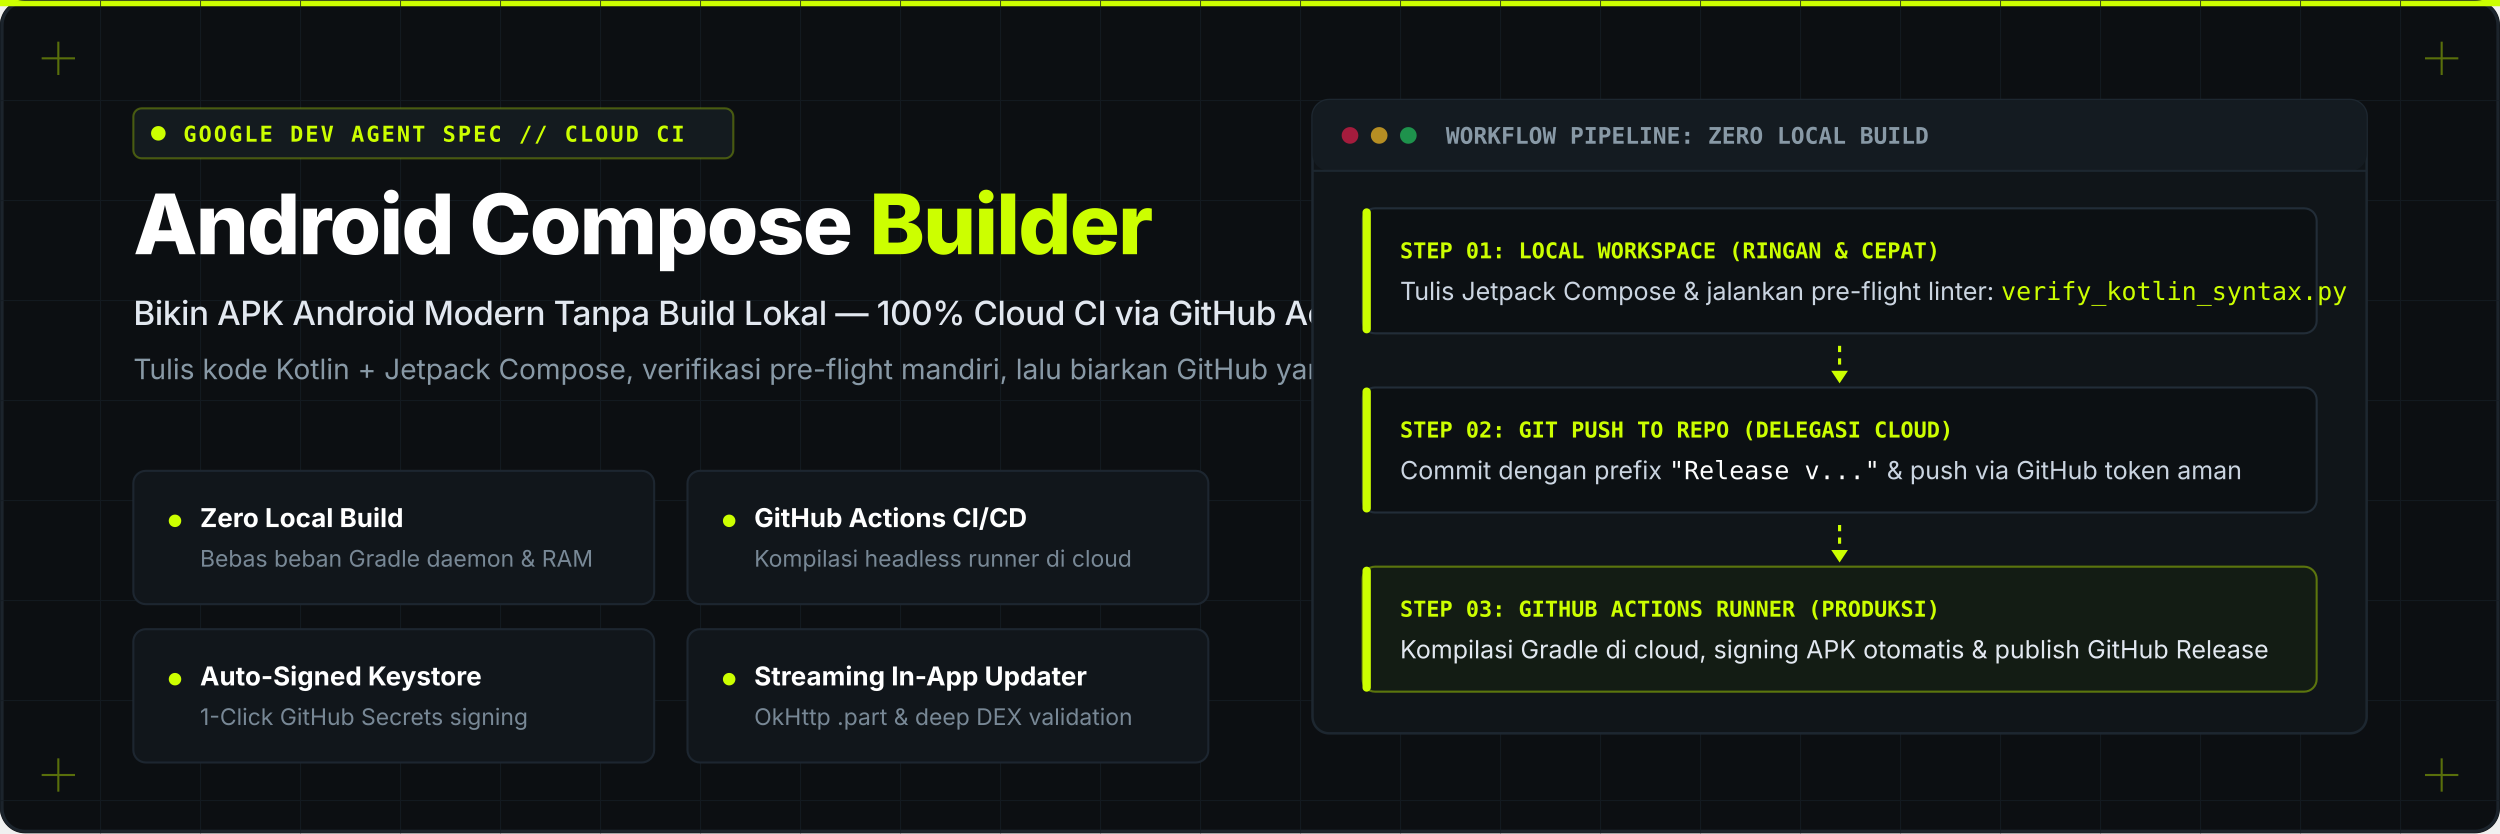
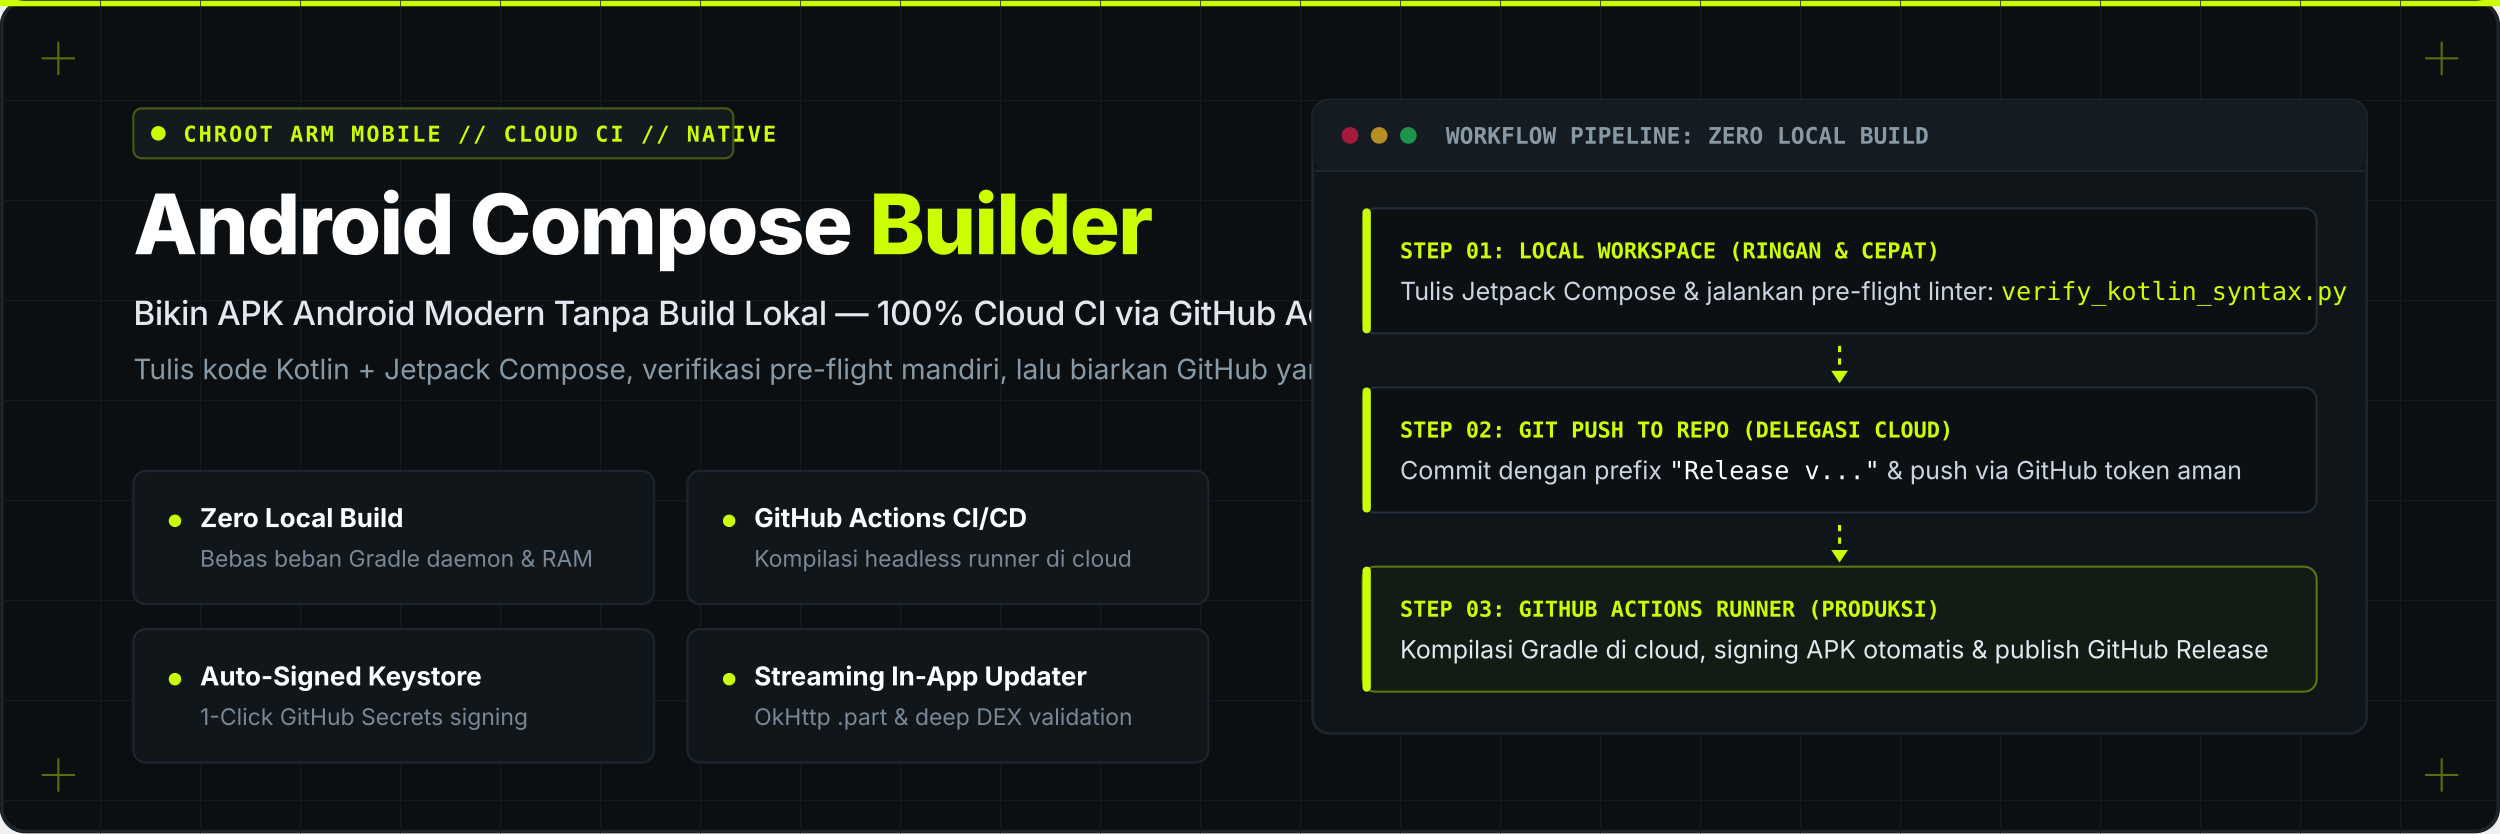
<svg xmlns="http://www.w3.org/2000/svg" viewBox="0 0 1200 400" width="100%" height="100%" fill="none">
  <rect width="1200" height="400" rx="12" fill="#0C0F12" />
  <rect x="1" y="1" width="1198" height="398" rx="11" fill="none" stroke="#1C242C" stroke-width="1.5" />
  <rect x="0" y="0" width="1200" height="3" fill="#CCFF00" />
  <defs>
    <pattern id="grid" width="48" height="48" patternUnits="userSpaceOnUse">
      <path d="M 48 0 L 0 0 0 48" fill="none" stroke="#161D24" stroke-width="1" />
    </pattern>
  </defs>
  <rect width="1200" height="400" rx="12" fill="url(#grid)" opacity="0.75" />
  <g stroke="#CCFF00" stroke-width="1" opacity="0.4">
    <path d="M 28 20 L 28 36 M 20 28 L 36 28" />
    <path d="M 1172 20 L 1172 36 M 1164 28 L 1180 28" />
    <path d="M 28 364 L 28 380 M 20 372 L 36 372" />
    <path d="M 1172 364 L 1172 380 M 1164 372 L 1180 372" />
  </g>
  <g transform="translate(64, 52)">
    <rect width="288" height="24" rx="4" fill="#141B1F" stroke="#CCFF00" stroke-width="1" stroke-opacity="0.3" />
    <circle cx="12" cy="12" r="3.5" fill="#CCFF00" />
    <text x="24" y="16" font-family="ui-monospace, 'SF Mono', 'Roboto Mono', Menlo, monospace" font-size="10.5" font-weight="700" fill="#CCFF00" letter-spacing="1">
-       GOOGLE DEV AGENT SPEC // CLOUD CI
+       CHROOT ARM MOBILE // CLOUD CI // NATIVE
    </text>
  </g>
  <text x="64" y="122" font-family="-apple-system, BlinkMacSystemFont, 'Google Sans', 'Inter', 'Segoe UI', Roboto, sans-serif" font-weight="800" font-size="40" fill="#FFFFFF" letter-spacing="-0.8">
    Android Compose <tspan fill="#CCFF00">Builder</tspan>
  </text>
  <text x="64" y="156" font-family="-apple-system, BlinkMacSystemFont, 'Google Sans', 'Inter', 'Segoe UI', Roboto, sans-serif" font-weight="500" font-size="16" fill="#E2E8F0" letter-spacing="-0.2">
    Bikin APK Android Modern Tanpa Build Lokal — 100% Cloud CI via GitHub Actions
  </text>
  <text x="64" y="182" font-family="-apple-system, BlinkMacSystemFont, 'Google Sans', 'Inter', 'Segoe UI', Roboto, sans-serif" font-weight="400" font-size="13.5" fill="#8899A6">
    Tulis kode Kotlin + Jetpack Compose, verifikasi pre-flight mandiri, lalu biarkan GitHub yang kompilasi &amp; merilis signed APK.
  </text>
  <g transform="translate(64, 226)">
    <g transform="translate(0, 0)">
      <rect width="250" height="64" rx="6" fill="#11161B" stroke="#1D2630" stroke-width="1" />
      <circle cx="20" cy="24" r="3" fill="#CCFF00" />
      <text x="32" y="27" font-family="-apple-system, BlinkMacSystemFont, 'Google Sans', sans-serif" font-size="12.5" font-weight="700" fill="#FFFFFF">
        Zero Local Build
      </text>
      <text x="32" y="46" font-family="-apple-system, BlinkMacSystemFont, sans-serif" font-size="11" fill="#788896">
        Bebas beban Gradle daemon &amp; RAM
      </text>
    </g>
    <g transform="translate(266, 0)">
      <rect width="250" height="64" rx="6" fill="#11161B" stroke="#1D2630" stroke-width="1" />
      <circle cx="20" cy="24" r="3" fill="#CCFF00" />
      <text x="32" y="27" font-family="-apple-system, BlinkMacSystemFont, 'Google Sans', sans-serif" font-size="12.5" font-weight="700" fill="#FFFFFF">
        GitHub Actions CI/CD
      </text>
      <text x="32" y="46" font-family="-apple-system, BlinkMacSystemFont, sans-serif" font-size="11" fill="#788896">
        Kompilasi headless runner di cloud
      </text>
    </g>
    <g transform="translate(0, 76)">
      <rect width="250" height="64" rx="6" fill="#11161B" stroke="#1D2630" stroke-width="1" />
      <circle cx="20" cy="24" r="3" fill="#CCFF00" />
      <text x="32" y="27" font-family="-apple-system, BlinkMacSystemFont, 'Google Sans', sans-serif" font-size="12.5" font-weight="700" fill="#FFFFFF">
        Auto-Signed Keystore
      </text>
      <text x="32" y="46" font-family="-apple-system, BlinkMacSystemFont, sans-serif" font-size="11" fill="#788896">
        1-Click GitHub Secrets signing
      </text>
    </g>
    <g transform="translate(266, 76)">
      <rect width="250" height="64" rx="6" fill="#11161B" stroke="#1D2630" stroke-width="1" />
      <circle cx="20" cy="24" r="3" fill="#CCFF00" />
      <text x="32" y="27" font-family="-apple-system, BlinkMacSystemFont, 'Google Sans', sans-serif" font-size="12.5" font-weight="700" fill="#FFFFFF">
        Streaming In-App Updater
      </text>
      <text x="32" y="46" font-family="-apple-system, BlinkMacSystemFont, sans-serif" font-size="11" fill="#788896">
        OkHttp .part &amp; deep DEX validation
      </text>
    </g>
  </g>
  <g transform="translate(630, 48)">
    <rect width="506" height="304" rx="8" fill="#101519" stroke="#1D2730" stroke-width="1.2" />
    <rect x="0" y="0" width="506" height="34" rx="8" fill="#141B21" />
    <path d="M 0 34 L 506 34" stroke="#1D2730" stroke-width="1" />
    <circle cx="18" cy="17" r="4" fill="#E11D48" opacity="0.7" />
    <circle cx="32" cy="17" r="4" fill="#FBBF24" opacity="0.7" />
    <circle cx="46" cy="17" r="4" fill="#22C55E" opacity="0.7" />
    <text x="64" y="21" font-family="ui-monospace, Menlo, monospace" font-size="11" fill="#8899A6" font-weight="600">
      WORKFLOW PIPELINE: ZERO LOCAL BUILD
    </text>
    <g transform="translate(24, 52)">
      <rect width="458" height="60" rx="6" fill="#0C1013" stroke="#222D38" stroke-width="1" />
      <rect x="0" y="0" width="4" height="60" rx="2" fill="#CCFF00" />
      <text x="18" y="24" font-family="ui-monospace, Menlo, monospace" font-size="10.5" font-weight="700" fill="#CCFF00">
        STEP 01: LOCAL WORKSPACE (RINGAN &amp; CEPAT)
      </text>
      <text x="18" y="44" font-family="-apple-system, BlinkMacSystemFont, sans-serif" font-size="12" fill="#CBD5E1">
        Tulis Jetpack Compose &amp; jalankan pre-flight linter: <tspan font-family="ui-monospace, monospace" fill="#CCFF00">verify_kotlin_syntax.py</tspan>
      </text>
    </g>
    <g transform="translate(253, 118)">
      <line x1="0" y1="0" x2="0" y2="12" stroke="#CCFF00" stroke-width="1.5" stroke-dasharray="3 3" />
      <polygon points="-4,12 4,12 0,18" fill="#CCFF00" />
    </g>
    <g transform="translate(24, 138)">
      <rect width="458" height="60" rx="6" fill="#0C1013" stroke="#222D38" stroke-width="1" />
      <rect x="0" y="0" width="4" height="60" rx="2" fill="#CCFF00" />
      <text x="18" y="24" font-family="ui-monospace, Menlo, monospace" font-size="10.5" font-weight="700" fill="#CCFF00">
        STEP 02: GIT PUSH TO REPO (DELEGASI CLOUD)
      </text>
      <text x="18" y="44" font-family="-apple-system, BlinkMacSystemFont, sans-serif" font-size="12" fill="#CBD5E1">
        Commit dengan prefix <tspan font-family="ui-monospace, monospace" fill="#FFFFFF">"Release v..."</tspan> &amp; push via GitHub token aman
      </text>
    </g>
    <g transform="translate(253, 204)">
      <line x1="0" y1="0" x2="0" y2="12" stroke="#CCFF00" stroke-width="1.5" stroke-dasharray="3 3" />
      <polygon points="-4,12 4,12 0,18" fill="#CCFF00" />
    </g>
    <g transform="translate(24, 224)">
      <rect width="458" height="60" rx="6" fill="#131C14" stroke="#CCFF00" stroke-width="1" stroke-opacity="0.4" />
      <rect x="0" y="0" width="4" height="60" rx="2" fill="#CCFF00" />
      <text x="18" y="24" font-family="ui-monospace, Menlo, monospace" font-size="10.5" font-weight="700" fill="#CCFF00">
        STEP 03: GITHUB ACTIONS RUNNER (PRODUKSI)
      </text>
      <text x="18" y="44" font-family="-apple-system, BlinkMacSystemFont, sans-serif" font-size="12" fill="#E2E8F0">
        Kompilasi Gradle di cloud, signing APK otomatis &amp; publish GitHub Release
      </text>
    </g>
  </g>
</svg>
